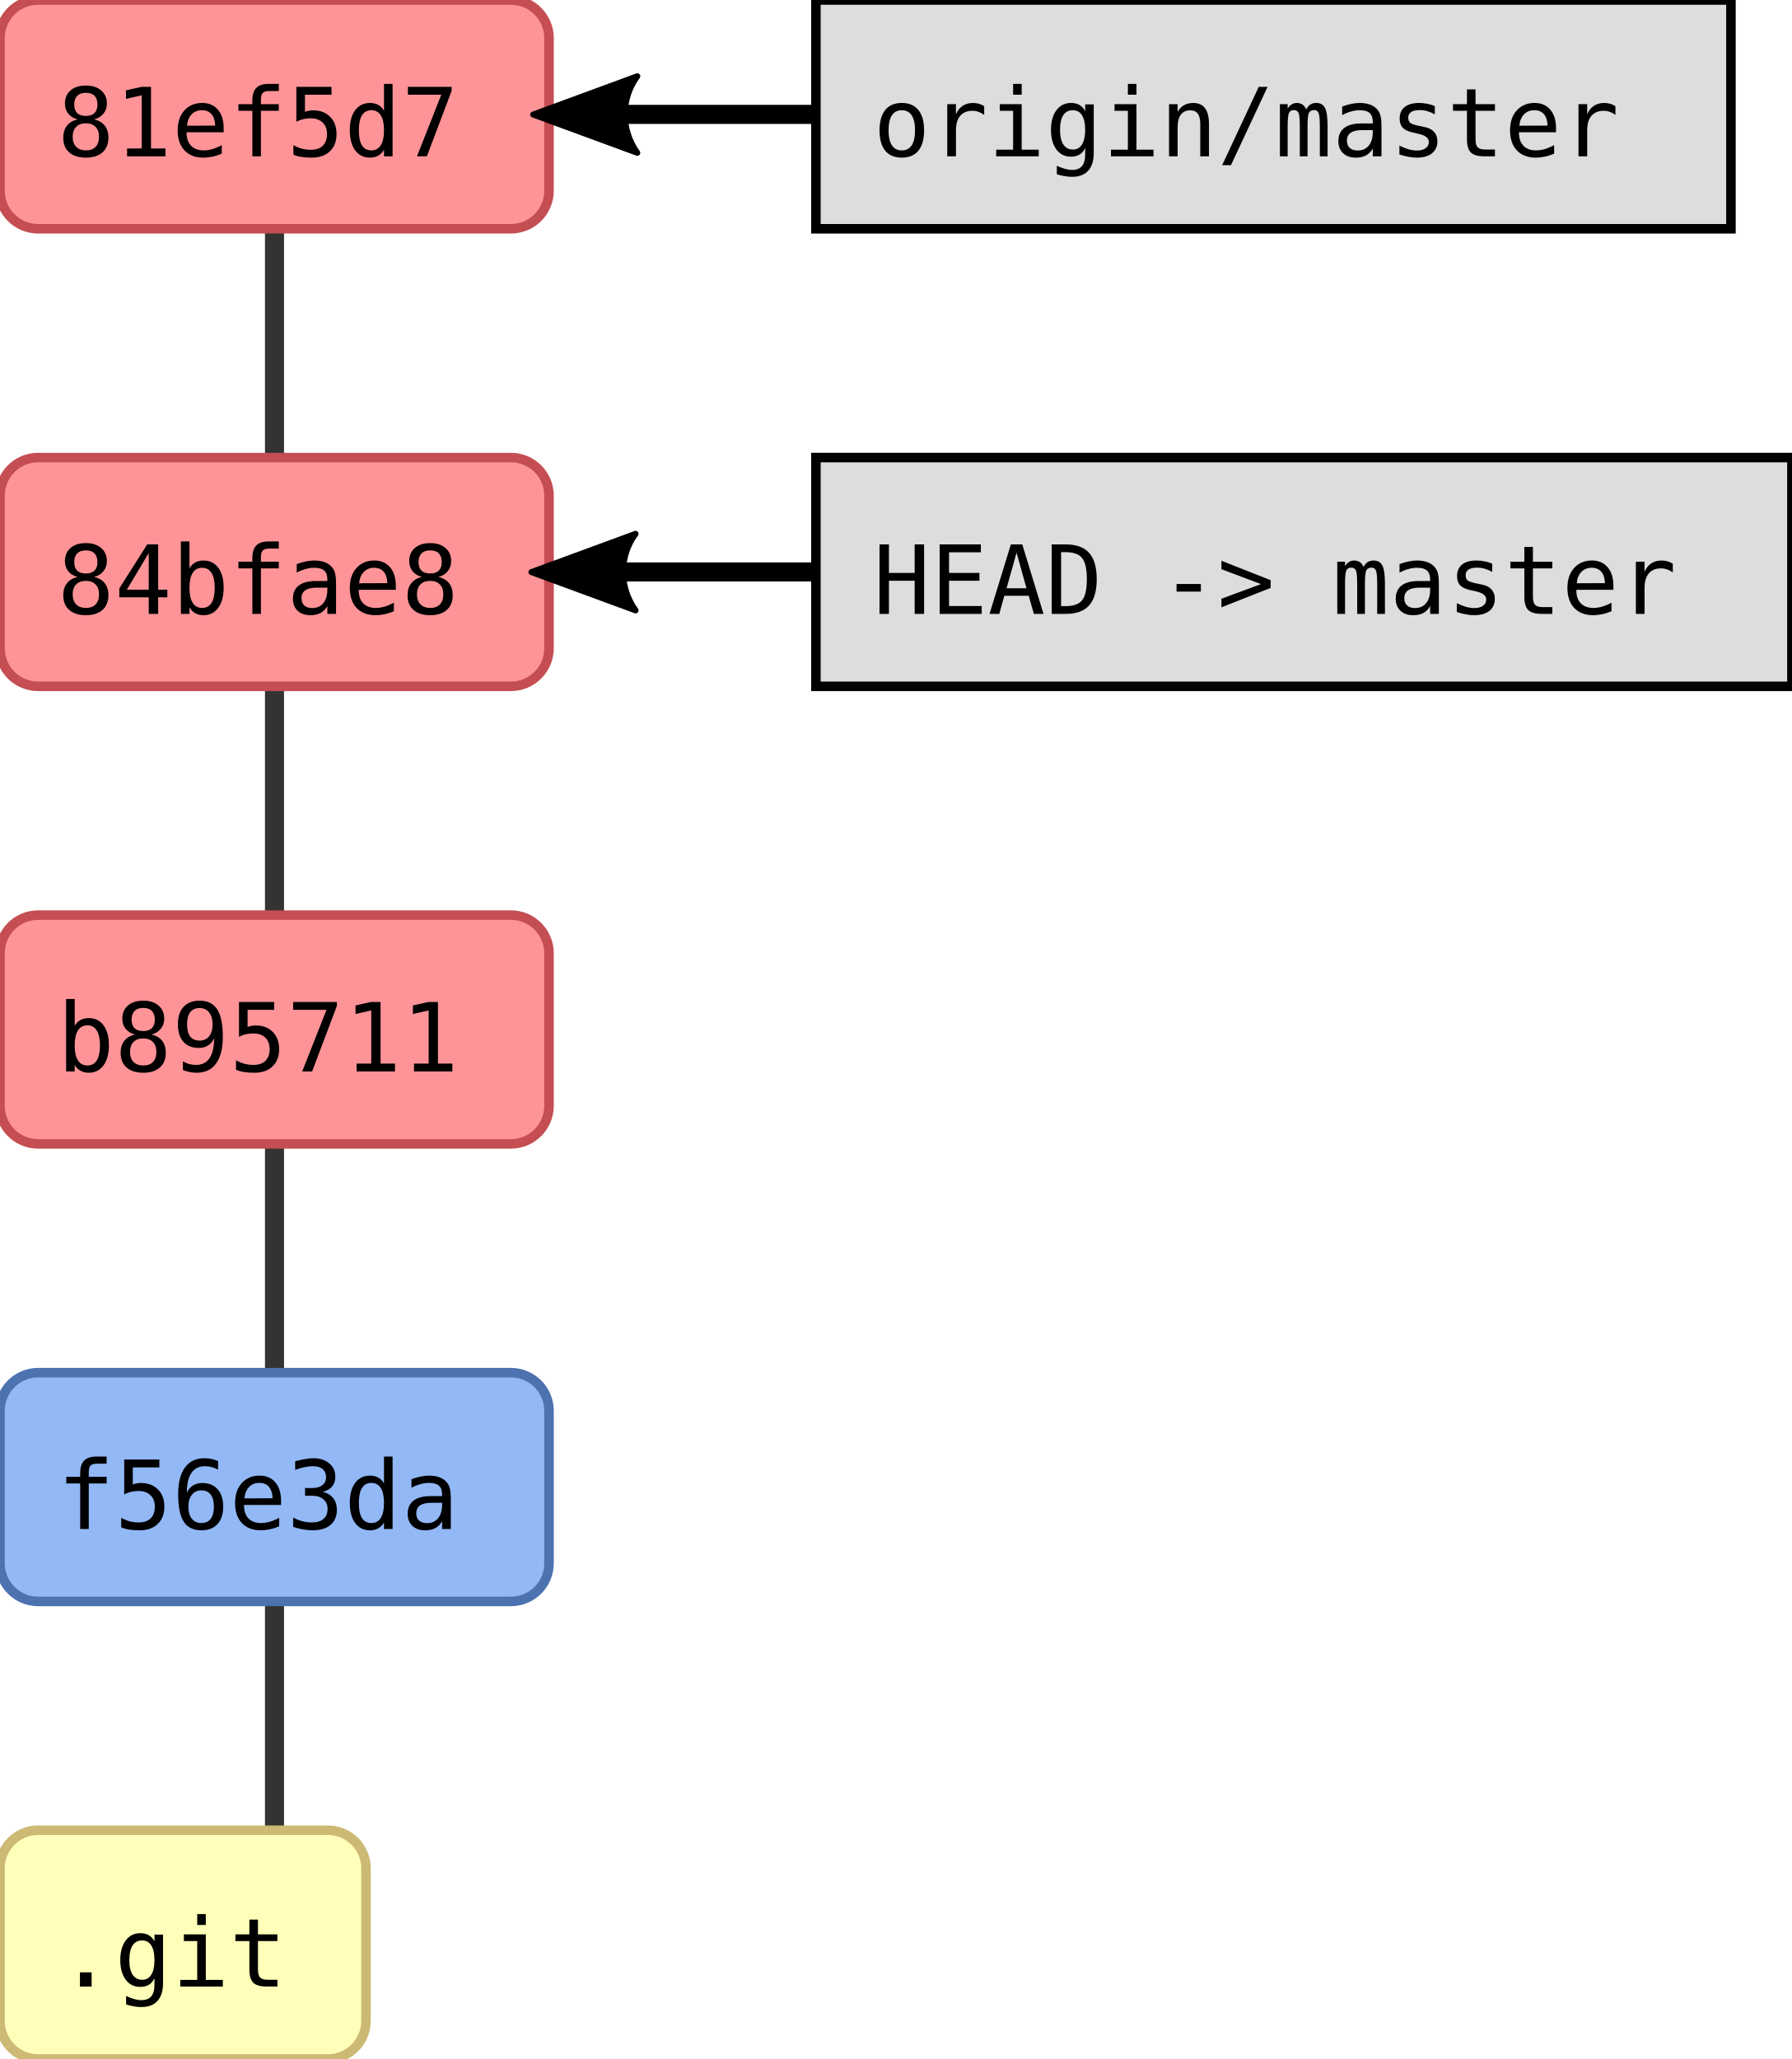
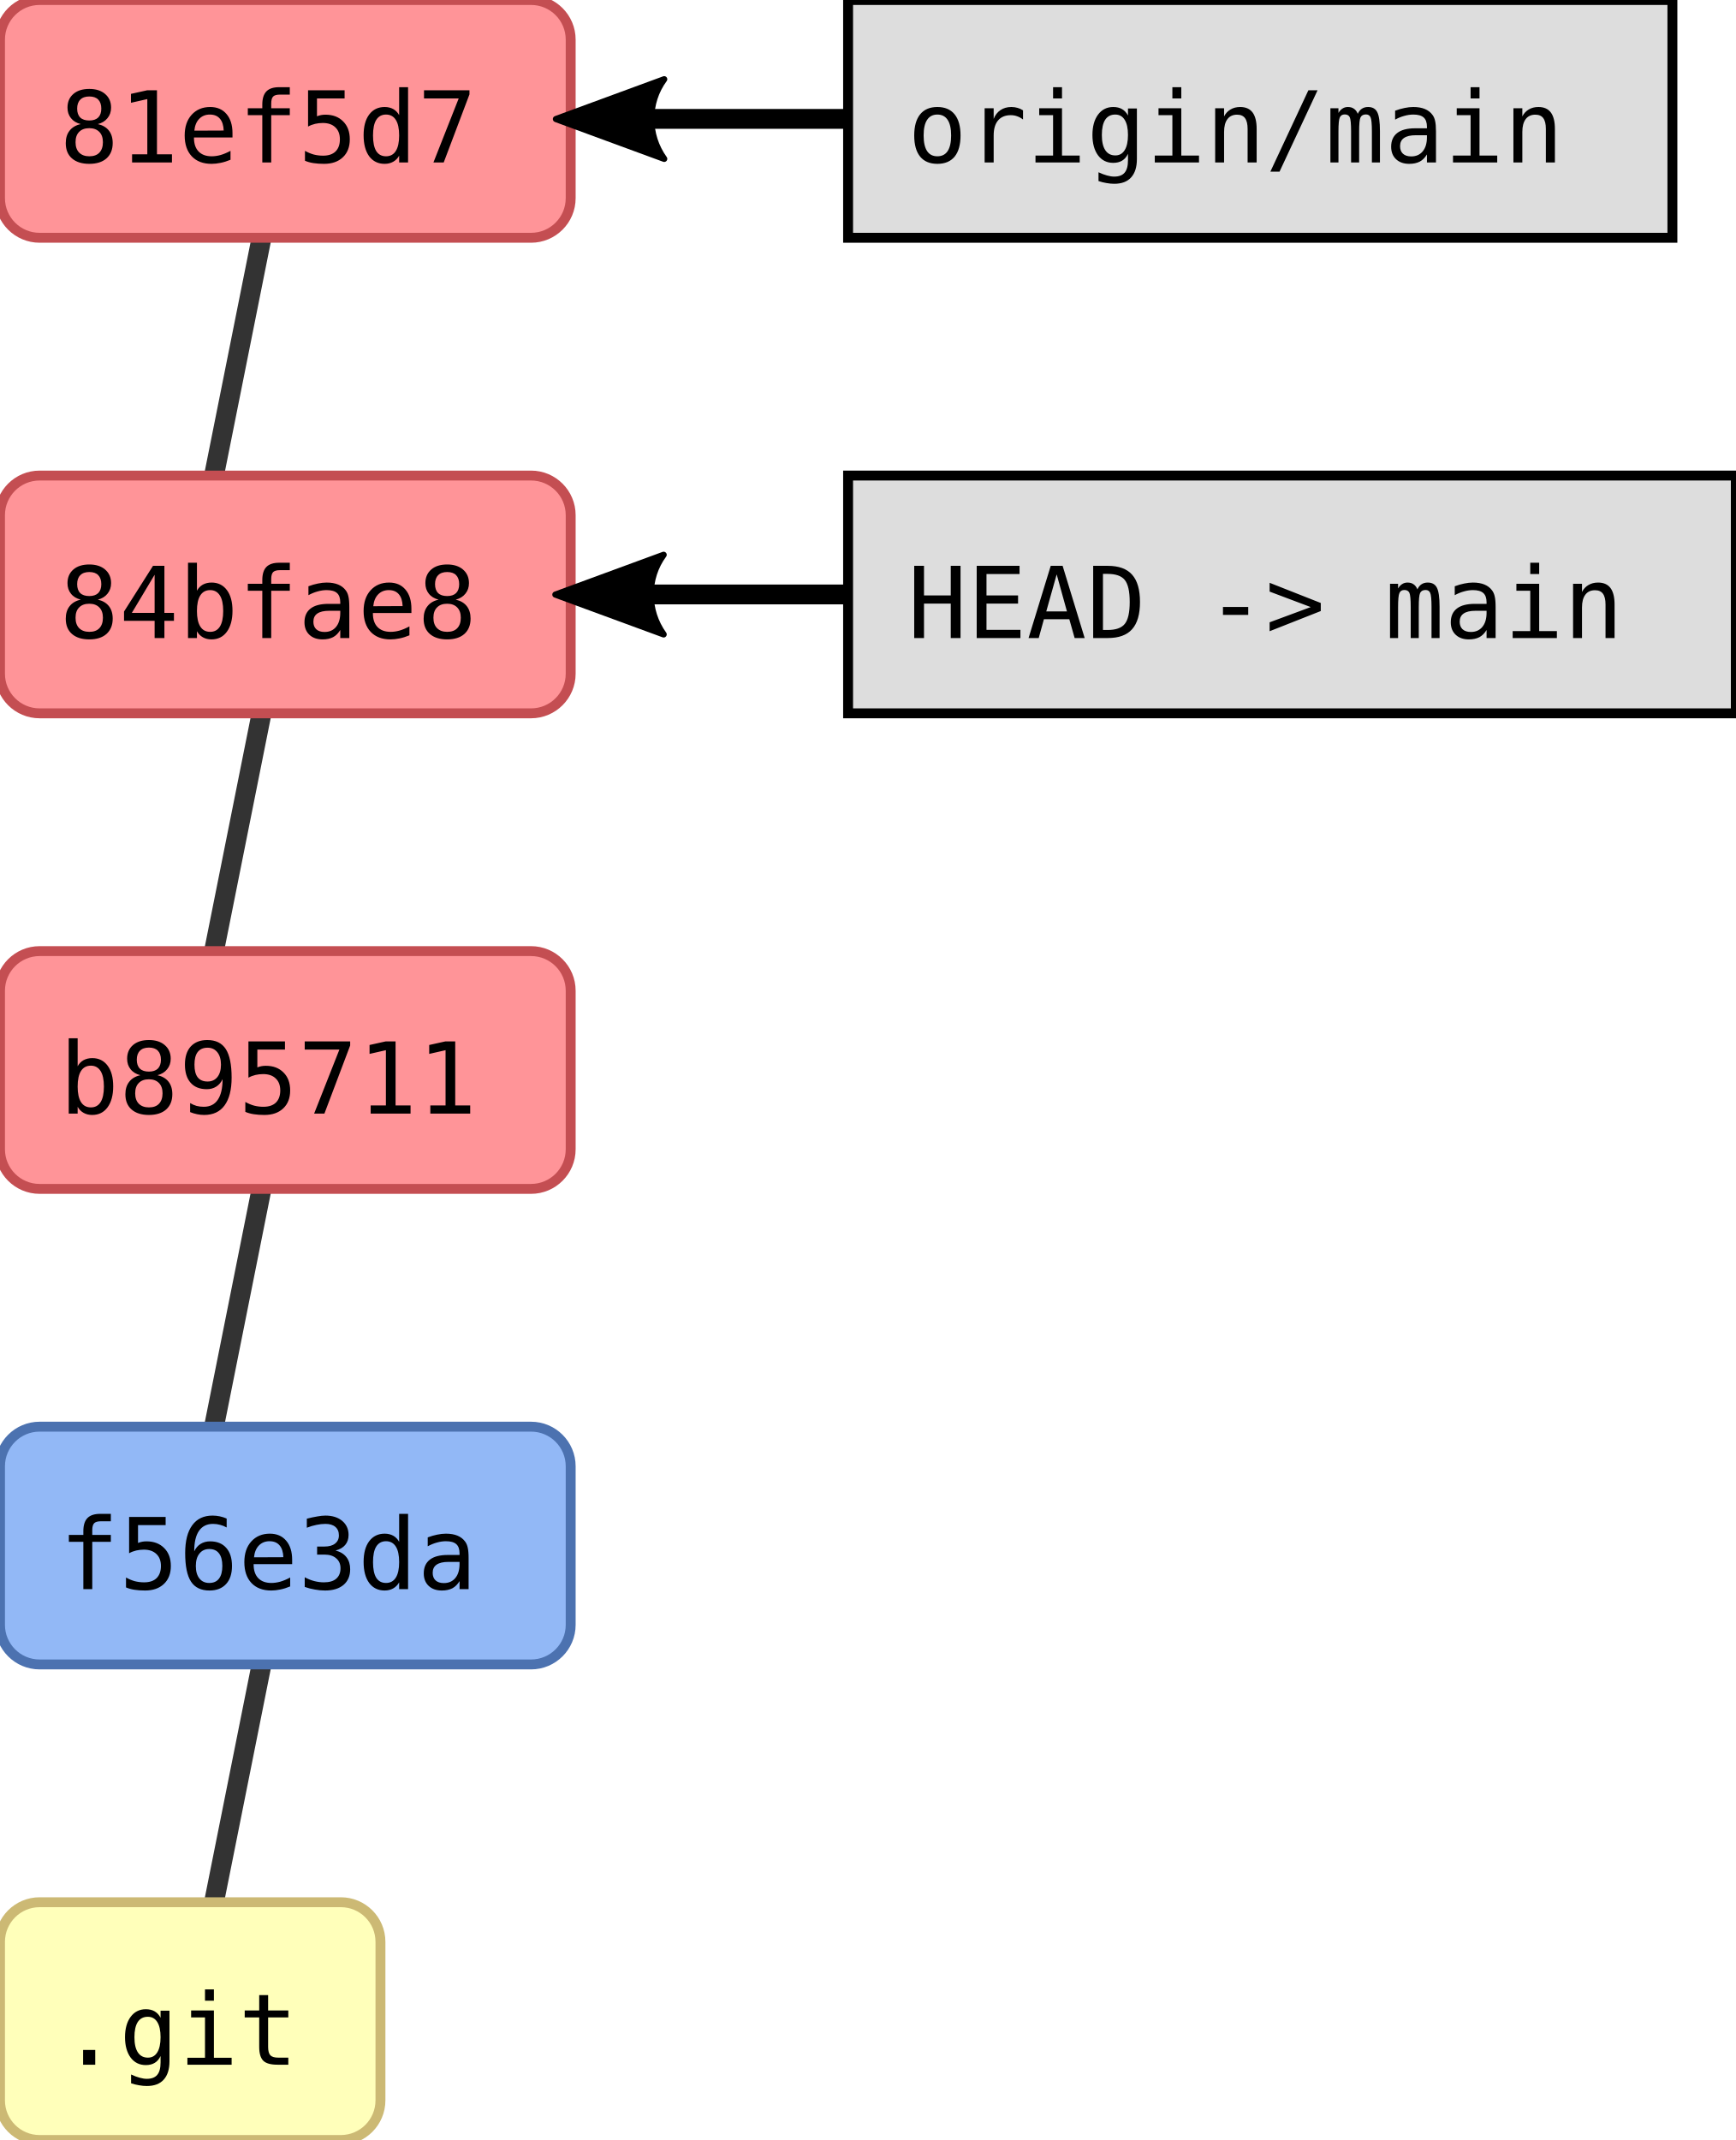
- <svg xmlns="http://www.w3.org/2000/svg" width="235.0" height="270.0" id="svg2" version="1.1">
+ <svg xmlns="http://www.w3.org/2000/svg" width="219.0" height="270.0" id="svg2" version="1.1">
  <defs id="defs4">
    <marker orient="auto" refY="0.0" refX="0.0" id="fullmarker" style="overflow:visible;">
      <path style="opacity:1.0;fill:#000000;stroke:#000000;fill-rule:evenodd;stroke-width:0.625;stroke-linejoin:round;" d="M 8.719,4.034 L -2.207,0.016 L 8.719,-4.002 C 6.973,-1.63 6.983,1.616 8.719,4.034 z " transform="scale(0.5) rotate(180) translate(0,0)" />
    </marker>
    <marker orient="auto" refY="0.0" refX="0.0" id="ghostmarker" style="overflow:visible;">
      <path style="opacity:0.2;fill:#000000;stroke:#000000;fill-rule:evenodd;stroke-width:0.625;stroke-linejoin:round;" d="M 8.719,4.034 L -2.207,0.016 L 8.719,-4.002 C 6.973,-1.63 6.983,1.616 8.719,4.034 z " transform="scale(0.5) rotate(180) translate(0,0)" />
    </marker>
  </defs>
  <g transform="translate(-0.0,240.0) rotate(0)" id="layer1">
-     <line x1="36.0" y1="-45.0" x2="36.0" y2="-105.0" style="stroke:#000000;                         stroke-width:2.5;                         stroke-opacity:0.8" />
-     <line x1="36.0" y1="15.0" x2="36.0" y2="-45.0" style="stroke:#000000;                         stroke-width:2.5;                         stroke-opacity:0.8" />
-     <line x1="36.0" y1="-165.0" x2="36.0" y2="-225.0" style="stroke:#000000;                         stroke-width:2.5;                         stroke-opacity:0.8" />
-     <line x1="36.0" y1="-105.0" x2="36.0" y2="-165.0" style="stroke:#000000;                         stroke-width:2.5;                         stroke-opacity:0.8" />
+     <line x1="24.0" y1="-105.0" x2="36.0" y2="-165.0" style="stroke:#000000;                         stroke-width:2.5;                         stroke-opacity:0.8" />
+     <line x1="24.0" y1="-45.0" x2="36.0" y2="-105.0" style="stroke:#000000;                         stroke-width:2.5;                         stroke-opacity:0.8" />
+     <line x1="24.0" y1="-165.0" x2="36.0" y2="-225.0" style="stroke:#000000;                         stroke-width:2.5;                         stroke-opacity:0.8" />
+     <line x1="24.0" y1="15.0" x2="36.0" y2="-45.0" style="stroke:#000000;                         stroke-width:2.5;                         stroke-opacity:0.8" />
+     <rect style="fill:#ff9498;                         stroke:#C44E52;                         stroke-width:1.25;                         stroke-miterlimit:4;                         stroke-opacity:1.0;                         stroke-dasharray:none" width="72.0" height="30.0" x="0.0" y="-120.0" ry="5.0" />
+     <text style="font-size:12.5px;                         font-style:normal;                         font-weight:normal;                         line-height:125%%;                         letter-spacing:0px;                         word-spacing:0px;                         fill:#000000;                         fill-opacity:1.0;                         stroke:none;                         font-family:DejaVu Sans Mono" x="7.5" y="-99.5">b895711</text>
    <rect style="fill:#92b8f6;                         stroke:#4C72B0;                         stroke-width:1.25;                         stroke-miterlimit:4;                         stroke-opacity:1.0;                         stroke-dasharray:none" width="72.0" height="30.0" x="0.0" y="-60.0" ry="5.0" />
    <text style="font-size:12.5px;                         font-style:normal;                         font-weight:normal;                         line-height:125%%;                         letter-spacing:0px;                         word-spacing:0px;                         fill:#000000;                         fill-opacity:1.0;                         stroke:none;                         font-family:DejaVu Sans Mono" x="7.5" y="-39.5">f56e3da</text>
+     <rect style="fill:#ff9498;                         stroke:#C44E52;                         stroke-width:1.25;                         stroke-miterlimit:4;                         stroke-opacity:1.0;                         stroke-dasharray:none" width="72.0" height="30.0" x="0.0" y="-240.0" ry="5.0" />
+     <text style="font-size:12.5px;                         font-style:normal;                         font-weight:normal;                         line-height:125%%;                         letter-spacing:0px;                         word-spacing:0px;                         fill:#000000;                         fill-opacity:1.0;                         stroke:none;                         font-family:DejaVu Sans Mono" x="7.5" y="-219.5">81ef5d7</text>
+     <rect style="fill:#ff9498;                         stroke:#C44E52;                         stroke-width:1.25;                         stroke-miterlimit:4;                         stroke-opacity:1.0;                         stroke-dasharray:none" width="72.0" height="30.0" x="0.0" y="-180.0" ry="5.0" />
+     <text style="font-size:12.5px;                         font-style:normal;                         font-weight:normal;                         line-height:125%%;                         letter-spacing:0px;                         word-spacing:0px;                         fill:#000000;                         fill-opacity:1.0;                         stroke:none;                         font-family:DejaVu Sans Mono" x="7.5" y="-159.5">84bfae8</text>
    <rect style="fill:#ffffba;                         stroke:#CCB974;                         stroke-width:1.25;                         stroke-miterlimit:4;                         stroke-opacity:1.0;                         stroke-dasharray:none" width="48.0" height="30.0" x="0.0" y="0.0" ry="5.0" />
    <text style="font-size:12.5px;                         font-style:normal;                         font-weight:normal;                         line-height:125%%;                         letter-spacing:0px;                         word-spacing:0px;                         fill:#000000;                         fill-opacity:1.0;                         stroke:none;                         font-family:DejaVu Sans Mono" x="7.5" y="20.5">.git</text>
-     <rect style="fill:#ff9498;                         stroke:#C44E52;                         stroke-width:1.25;                         stroke-miterlimit:4;                         stroke-opacity:1.0;                         stroke-dasharray:none" width="72.0" height="30.0" x="0.0" y="-180.0" ry="5.0" />
-     <text style="font-size:12.5px;                         font-style:normal;                         font-weight:normal;                         line-height:125%%;                         letter-spacing:0px;                         word-spacing:0px;                         fill:#000000;                         fill-opacity:1.0;                         stroke:none;                         font-family:DejaVu Sans Mono" x="7.5" y="-159.5">84bfae8</text>
-     <rect style="fill:#ff9498;                         stroke:#C44E52;                         stroke-width:1.25;                         stroke-miterlimit:4;                         stroke-opacity:1.0;                         stroke-dasharray:none" width="72.0" height="30.0" x="0.0" y="-120.0" ry="5.0" />
-     <text style="font-size:12.5px;                         font-style:normal;                         font-weight:normal;                         line-height:125%%;                         letter-spacing:0px;                         word-spacing:0px;                         fill:#000000;                         fill-opacity:1.0;                         stroke:none;                         font-family:DejaVu Sans Mono" x="7.5" y="-99.5">b895711</text>
-     <rect style="fill:#ff9498;                         stroke:#C44E52;                         stroke-width:1.25;                         stroke-miterlimit:4;                         stroke-opacity:1.0;                         stroke-dasharray:none" width="72.0" height="30.0" x="0.0" y="-240.0" ry="5.0" />
-     <text style="font-size:12.5px;                         font-style:normal;                         font-weight:normal;                         line-height:125%%;                         letter-spacing:0px;                         word-spacing:0px;                         fill:#000000;                         fill-opacity:1.0;                         stroke:none;                         font-family:DejaVu Sans Mono" x="7.5" y="-219.5">81ef5d7</text>
-     <path style="fill:none;                  stroke:#000000;                  stroke-width:2.5;                  stroke-linecap:butt;                  stroke-linejoin:miter;                  stroke-opacity:1.0;                  marker-end:url(#fullmarker);                  stroke-miterlimit:4;                  stroke-dasharray:none" d="M 171.0,-165.0 72.45,-165.0" />
-     <rect style="fill:#dddddd;                         stroke:#000000;                         stroke-width:1.25;                         stroke-miterlimit:4;                         stroke-opacity:1.0;                         stroke-dasharray:none" width="128.0" height="30.0" x="107.0" y="-180.0" ry="0.0" />
-     <text style="font-size:12.5px;                         font-style:normal;                         font-weight:normal;                         line-height:125%%;                         letter-spacing:0px;                         word-spacing:0px;                         fill:#000000;                         fill-opacity:1.0;                         stroke:none;                         font-family:DejaVu Sans Mono" x="114.5" y="-159.5">HEAD -&gt; master</text>
-     <path style="fill:none;                  stroke:#000000;                  stroke-width:2.5;                  stroke-linecap:butt;                  stroke-linejoin:miter;                  stroke-opacity:1.0;                  marker-end:url(#fullmarker);                  stroke-miterlimit:4;                  stroke-dasharray:none" d="M 167.0,-225.0 72.68,-225.0" />
-     <rect style="fill:#dddddd;                         stroke:#000000;                         stroke-width:1.25;                         stroke-miterlimit:4;                         stroke-opacity:1.0;                         stroke-dasharray:none" width="120.0" height="30.0" x="107.0" y="-240.0" ry="0.0" />
-     <text style="font-size:12.5px;                         font-style:normal;                         font-weight:normal;                         line-height:125%%;                         letter-spacing:0px;                         word-spacing:0px;                         fill:#000000;                         fill-opacity:1.0;                         stroke:none;                         font-family:DejaVu Sans Mono" x="114.5" y="-219.5">origin/master</text>
+     <path style="fill:none;                  stroke:#000000;                  stroke-width:2.5;                  stroke-linecap:butt;                  stroke-linejoin:miter;                  stroke-opacity:1.0;                  marker-end:url(#fullmarker);                  stroke-miterlimit:4;                  stroke-dasharray:none" d="M 159.0,-225.0 72.9,-225.0" />
+     <rect style="fill:#dddddd;                         stroke:#000000;                         stroke-width:1.25;                         stroke-miterlimit:4;                         stroke-opacity:1.0;                         stroke-dasharray:none" width="104.0" height="30.0" x="107.0" y="-240.0" ry="0.0" />
+     <text style="font-size:12.5px;                         font-style:normal;                         font-weight:normal;                         line-height:125%%;                         letter-spacing:0px;                         word-spacing:0px;                         fill:#000000;                         fill-opacity:1.0;                         stroke:none;                         font-family:DejaVu Sans Mono" x="114.5" y="-219.5">origin/main</text>
+     <path style="fill:none;                  stroke:#000000;                  stroke-width:2.5;                  stroke-linecap:butt;                  stroke-linejoin:miter;                  stroke-opacity:1.0;                  marker-end:url(#fullmarker);                  stroke-miterlimit:4;                  stroke-dasharray:none" d="M 163.0,-165.0 72.83,-165.0" />
+     <rect style="fill:#dddddd;                         stroke:#000000;                         stroke-width:1.25;                         stroke-miterlimit:4;                         stroke-opacity:1.0;                         stroke-dasharray:none" width="112.0" height="30.0" x="107.0" y="-180.0" ry="0.0" />
+     <text style="font-size:12.5px;                         font-style:normal;                         font-weight:normal;                         line-height:125%%;                         letter-spacing:0px;                         word-spacing:0px;                         fill:#000000;                         fill-opacity:1.0;                         stroke:none;                         font-family:DejaVu Sans Mono" x="114.5" y="-159.5">HEAD -&gt; main</text>
  </g>
</svg>
